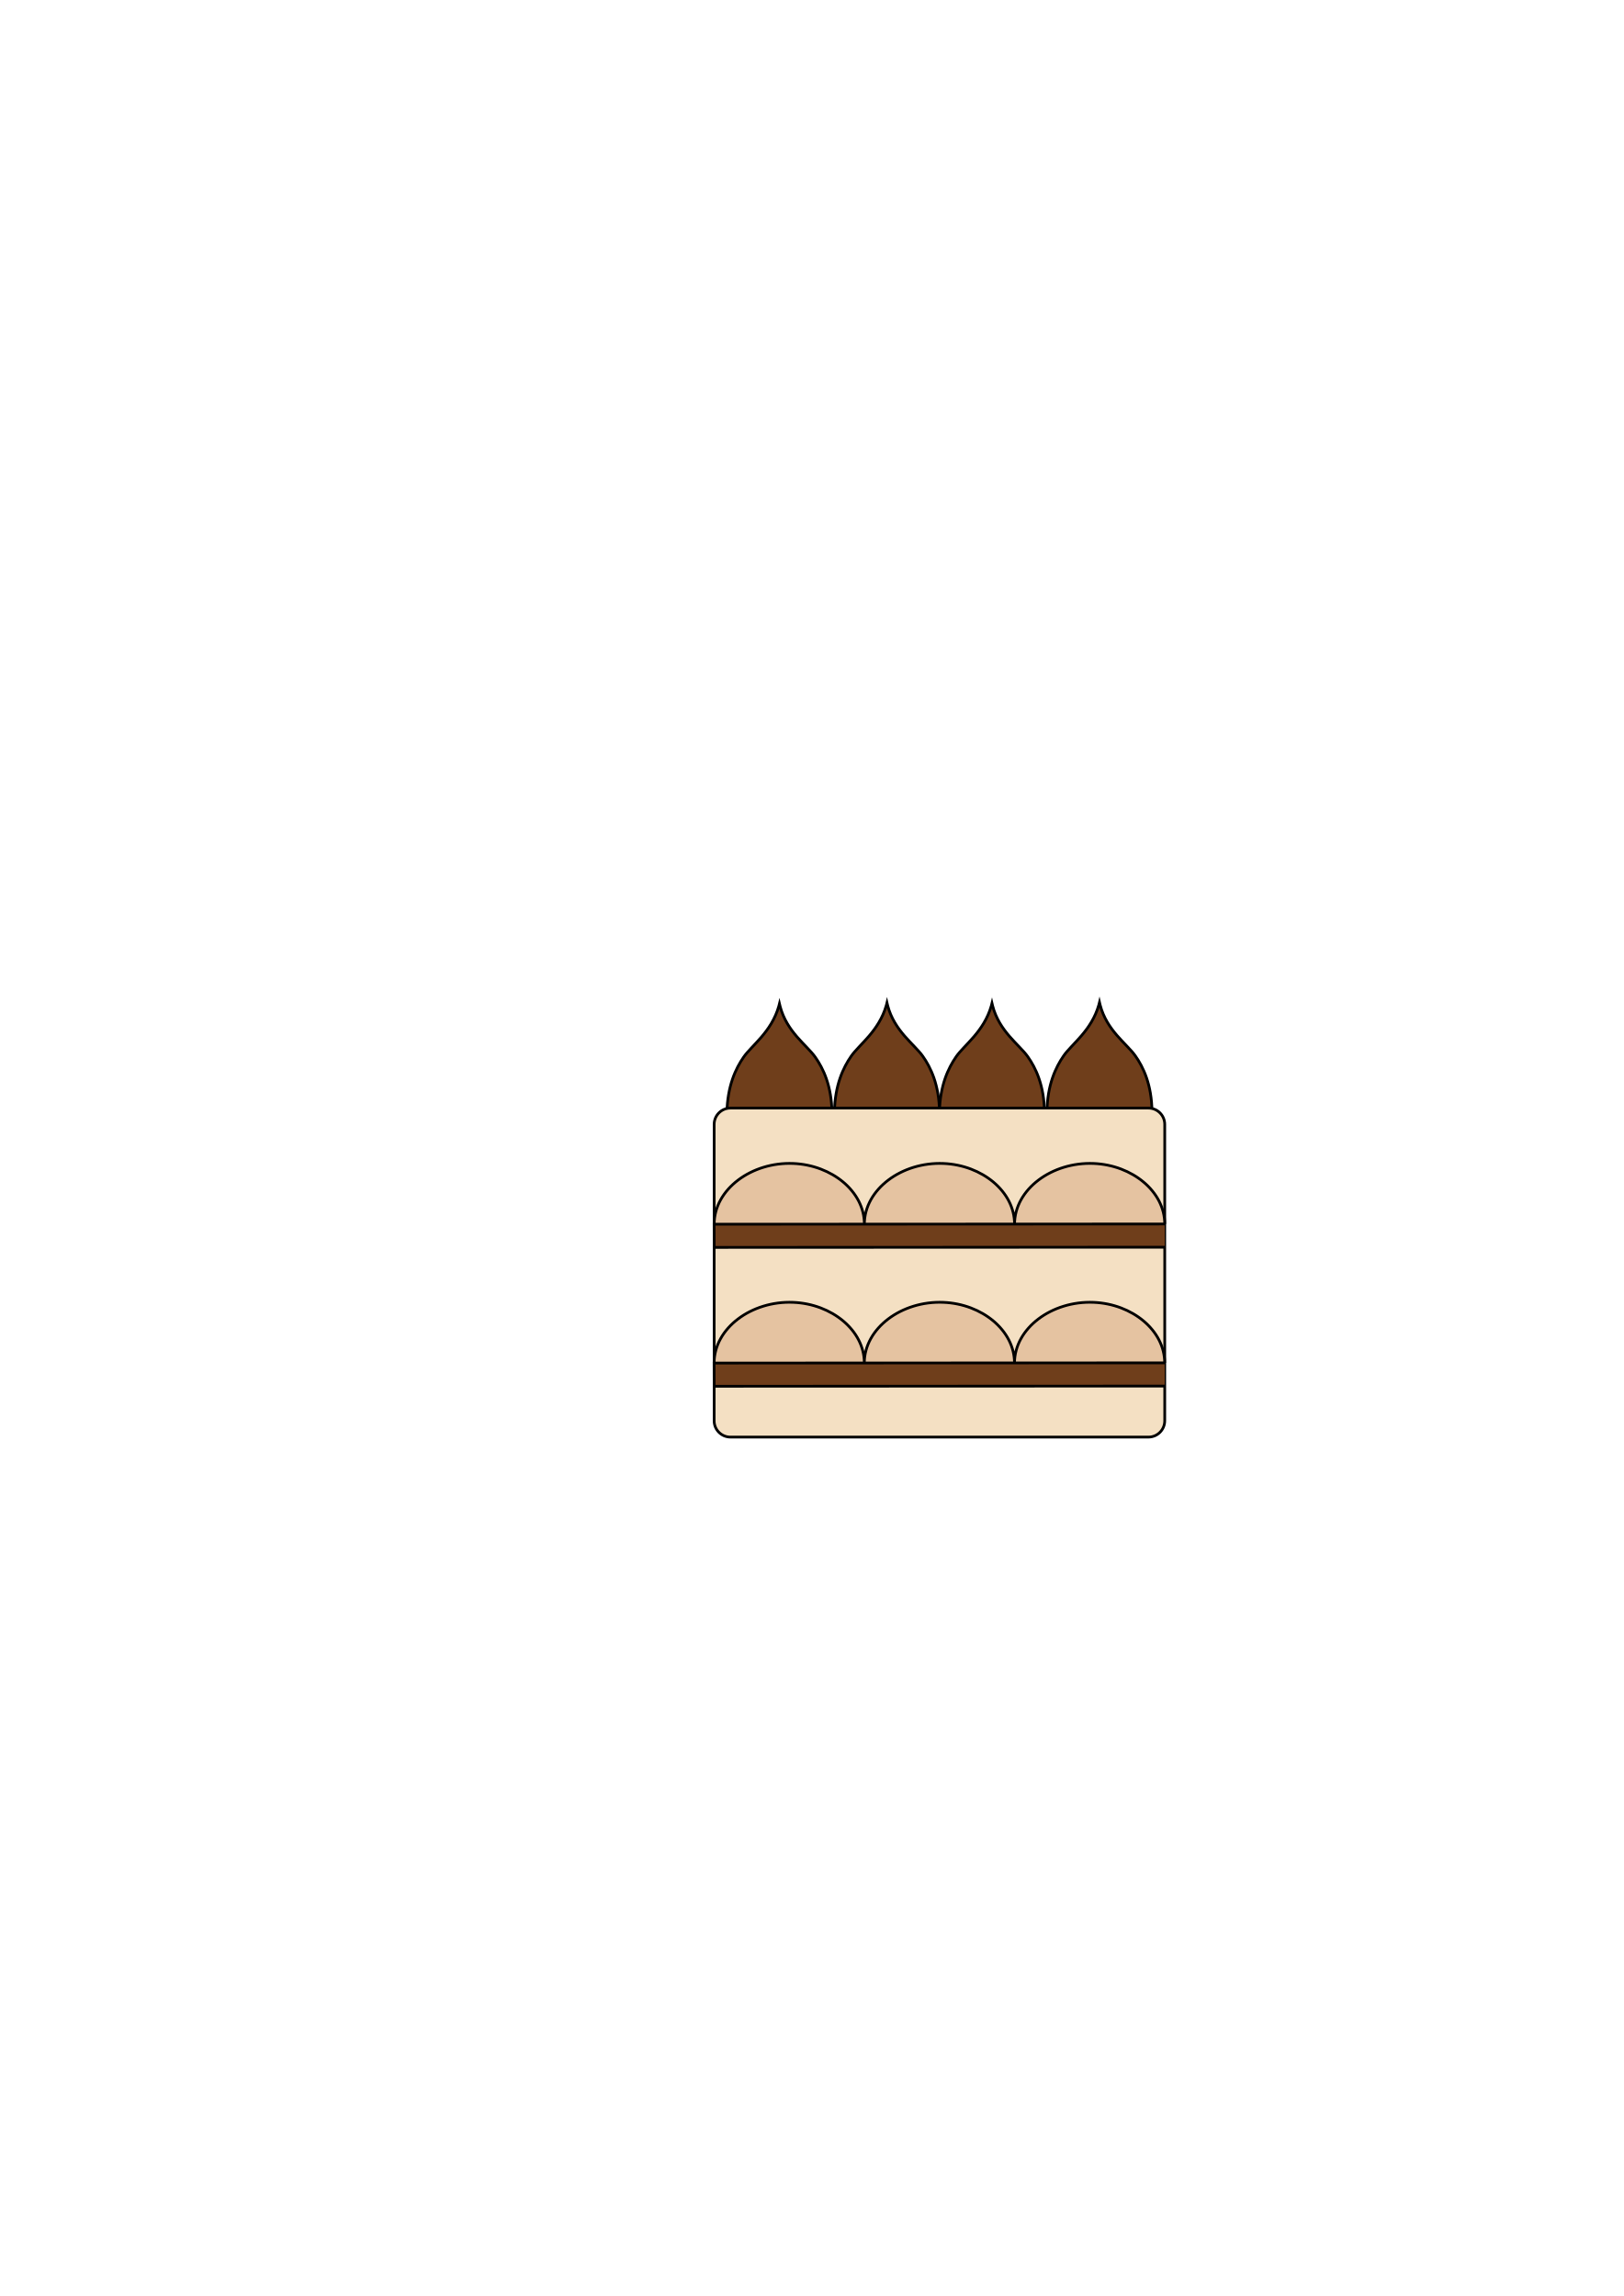
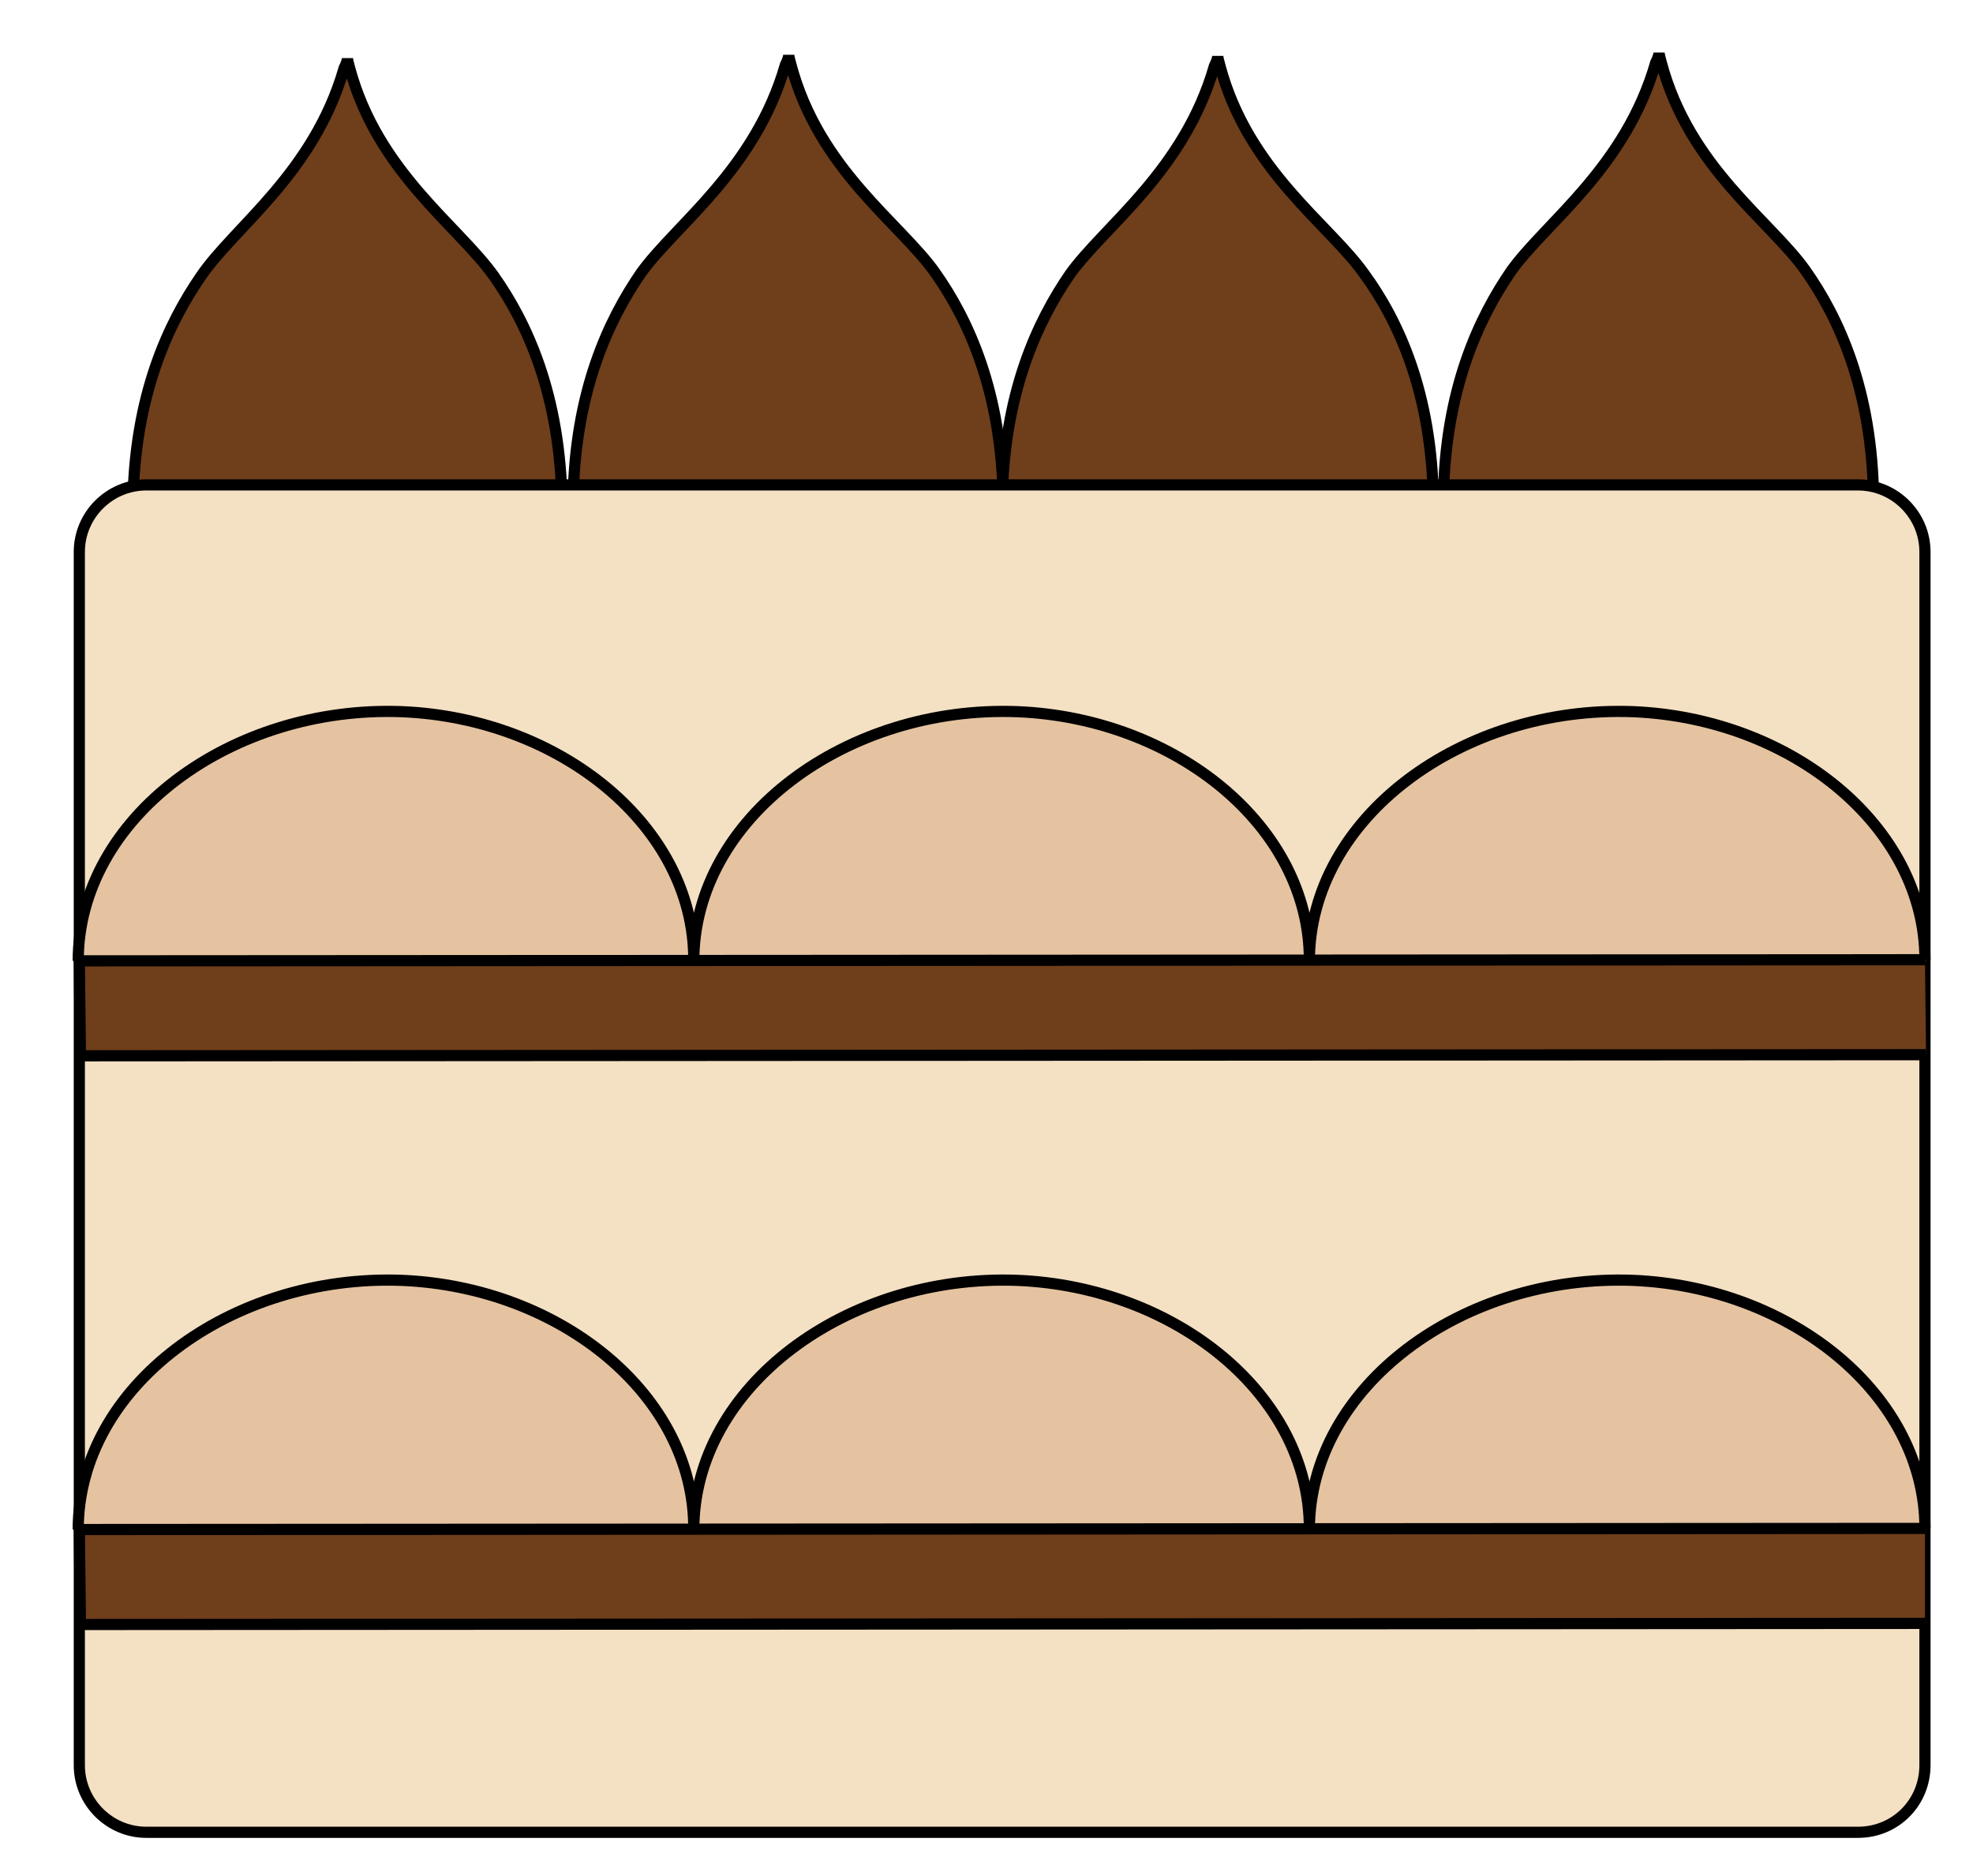
- <svg xmlns="http://www.w3.org/2000/svg" version="1.1" id="Layer_1" x="0px" y="0px" viewBox="0 0 595.28 841.89" style="enable-background:new 0 0 595.28 841.89;" xml:space="preserve">
+ <svg xmlns="http://www.w3.org/2000/svg" version="1.1" id="Layer_1" x="0px" y="0px" viewBox="0 0 176.6 167.9" style="enable-background:new 0 0 176.6 167.9;" xml:space="preserve">
  <style type="text/css">
	.st0{fill:#6F3E1B;stroke:#000000;stroke-miterlimit:10;}
	.st1{fill:#F4E0C3;stroke:#000000;stroke-miterlimit:10;}
	.st2{fill:#E5C3A1;stroke:#000000;stroke-miterlimit:10;}
</style>
-   <path class="st0" d="M422.34,407.64c-0.09-9.93-3.2-16.4-6.15-20.55c-3.15-4.43-10.42-9.22-12.86-18.59  c-0.1-0.4-0.18-0.73-0.23-0.94c-0.05,0.21-0.14,0.54-0.26,0.94c-2.73,9.44-9.83,14.26-12.86,18.59c-2.91,4.17-6.01,10.66-6.15,20.55  " />
-   <path class="st0" d="M382.93,407.97c-0.09-9.93-3.2-16.4-6.15-20.55c-3.15-4.43-10.42-9.22-12.86-18.59  c-0.1-0.4-0.18-0.73-0.23-0.94c-0.05,0.21-0.14,0.54-0.26,0.94c-2.73,9.44-9.83,14.26-12.86,18.59c-2.91,4.17-6.01,10.66-6.15,20.55  " />
-   <path class="st0" d="M344.43,407.8c-0.09-9.93-3.2-16.4-6.15-20.55c-3.15-4.43-10.42-9.22-12.86-18.59c-0.1-0.4-0.18-0.73-0.23-0.94  c-0.05,0.21-0.14,0.54-0.26,0.94c-2.73,9.44-9.83,14.26-12.86,18.59c-2.91,4.17-6.01,10.66-6.15,20.55" />
-   <path class="st0" d="M305.01,408.13c-0.09-9.93-3.2-16.4-6.15-20.55c-3.15-4.43-10.42-9.22-12.86-18.59  c-0.1-0.4-0.18-0.73-0.23-0.94c-0.05,0.21-0.14,0.54-0.26,0.94c-2.73,9.44-9.83,14.26-12.86,18.59c-2.91,4.17-6.01,10.66-6.15,20.55  " />
-   <path class="st1" d="M421.02,526.95H267.8c-3.31,0-5.98-2.68-5.98-5.98V412.29c0-3.31,2.68-5.98,5.98-5.98h153.23  c3.31,0,5.98,2.68,5.98,5.98v108.67C427.01,524.27,424.33,526.95,421.02,526.95z" />
-   <path class="st2" d="M427.01,448.81c-0.02-11.89-11.86-21.61-26.07-22.19c-15.27-0.63-28.98,9.45-28.99,22.26v-0.07  c-0.02-11.89-11.86-21.61-26.07-22.19c-15.27-0.63-28.98,9.45-28.99,22.26v-0.07c-0.02-11.89-11.86-21.61-26.07-22.19  c-15.27-0.63-28.98,9.45-28.99,22.26" />
-   <polyline class="st0" points="427.04,457.32 261.84,457.39 261.81,448.89 427.01,448.81 " />
-   <path class="st2" d="M426.99,499.73c-0.02-11.89-11.86-21.61-26.07-22.19c-15.27-0.63-28.98,9.45-28.99,22.26v-0.07  c-0.02-11.89-11.86-21.61-26.07-22.19c-15.27-0.63-28.98,9.45-28.99,22.26v-0.07c-0.02-11.89-11.86-21.61-26.07-22.19  c-15.27-0.63-28.98,9.45-28.99,22.26" />
-   <polyline class="st0" points="427.02,508.24 261.83,508.31 261.8,499.8 426.99,499.73 " />
+   <path class="st0" d="M167.7,44.7c-0.1-9.9-3.2-16.4-6.1-20.5c-3.1-4.4-10.4-9.2-12.9-18.6c-0.1-0.4-0.2-0.7-0.2-0.9  c0,0.2-0.1,0.5-0.3,0.9c-2.7,9.4-9.8,14.3-12.9,18.6c-2.9,4.2-6,10.7-6.1,20.5" />
+   <path class="st0" d="M128.3,45c-0.1-9.9-3.2-16.4-6.2-20.5c-3.1-4.4-10.4-9.2-12.9-18.6c-0.1-0.4-0.2-0.7-0.2-0.9  c0,0.2-0.1,0.5-0.3,0.9c-2.7,9.4-9.8,14.3-12.9,18.6c-2.9,4.2-6,10.7-6.1,20.5" />
+   <path class="st0" d="M89.8,44.9c-0.1-9.9-3.2-16.4-6.1-20.5c-3.1-4.4-10.4-9.2-12.9-18.6c-0.1-0.4-0.2-0.7-0.2-0.9  c0,0.2-0.1,0.5-0.3,0.9c-2.7,9.4-9.8,14.3-12.9,18.6c-2.9,4.2-6,10.7-6.1,20.5" />
+   <path class="st0" d="M50.3,45.2c-0.1-9.9-3.2-16.4-6.1-20.5C41,20.2,33.8,15.4,31.3,6.1c-0.1-0.4-0.2-0.7-0.2-0.9  c0,0.2-0.1,0.5-0.3,0.9C28.1,15.5,21,20.3,18,24.7c-2.9,4.2-6,10.7-6.1,20.5" />
+   <path class="st1" d="M166.3,164H13.1c-3.3,0-6-2.7-6-6V49.4c0-3.3,2.7-6,6-6h153.2c3.3,0,6,2.7,6,6V158  C172.3,161.3,169.7,164,166.3,164z" />
+   <path class="st2" d="M172.3,85.9c0-11.9-11.9-21.6-26.1-22.2c-15.3-0.6-29,9.5-29,22.3v-0.1c0-11.9-11.9-21.6-26.1-22.2  c-15.3-0.6-29,9.5-29,22.3v-0.1c0-11.9-11.9-21.6-26.1-22.2c-15.3-0.6-29,9.5-29,22.3" />
+   <polyline class="st0" points="172.4,94.4 7.2,94.5 7.1,86 172.3,85.9 " />
+   <path class="st2" d="M172.3,136.8c0-11.9-11.9-21.6-26.1-22.2c-15.3-0.6-29,9.5-29,22.3v-0.1c0-11.9-11.9-21.6-26.1-22.2  c-15.3-0.6-29,9.5-29,22.3v-0.1c0-11.9-11.9-21.6-26.1-22.2c-15.3-0.6-29,9.5-29,22.3" />
+   <polyline class="st0" points="172.3,145.3 7.2,145.4 7.1,136.9 172.3,136.8 " />
</svg>
